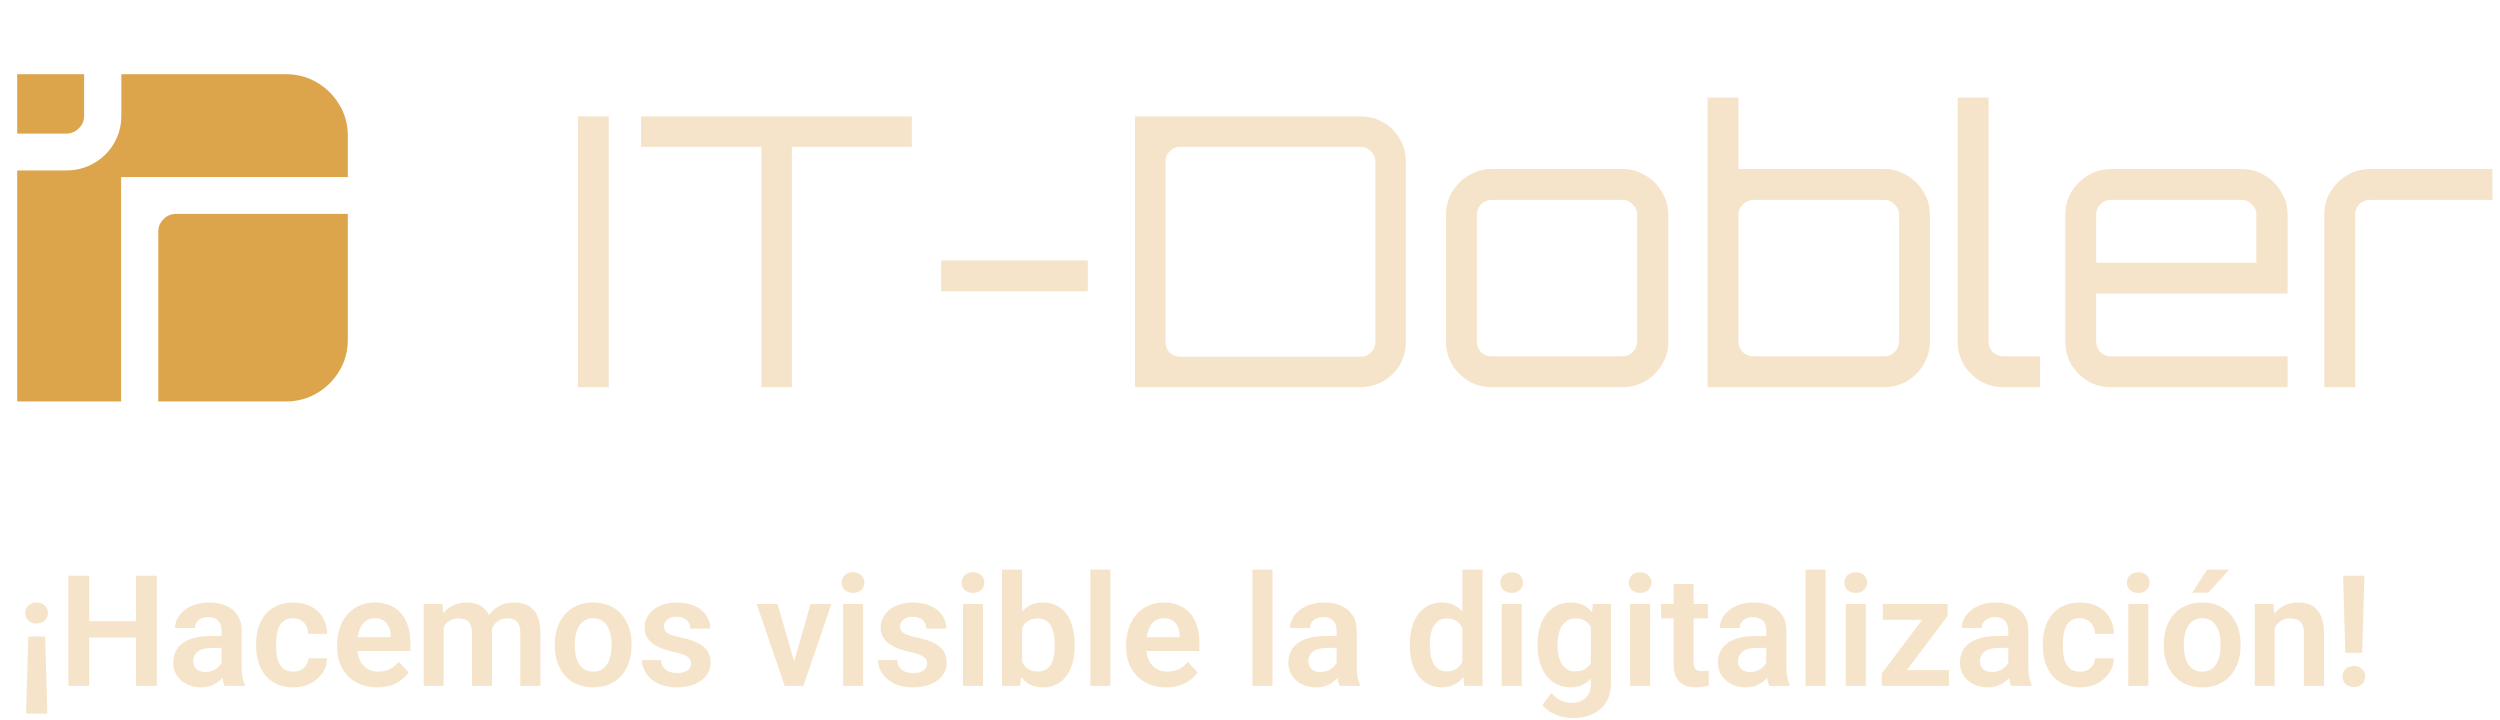
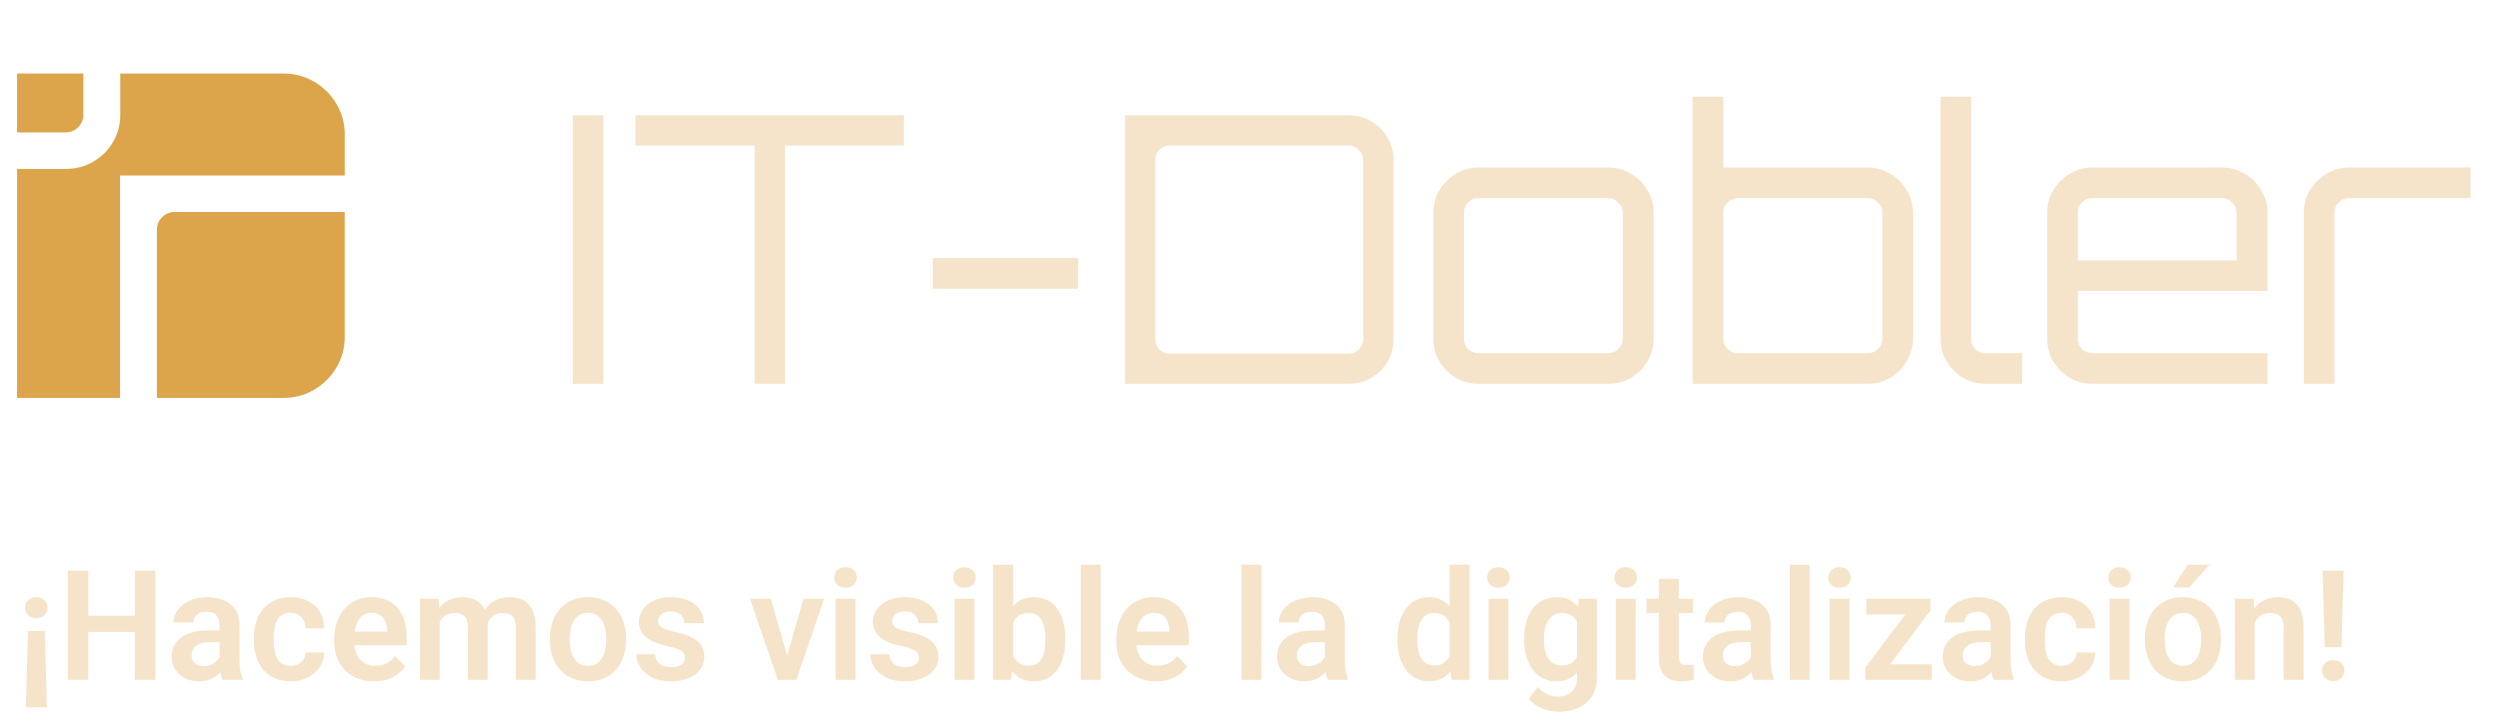
- <svg xmlns="http://www.w3.org/2000/svg" width="226" height="65" viewBox="0 0 226 65" fill="none">
+ <svg xmlns="http://www.w3.org/2000/svg" width="228" height="65" viewBox="0 0 228 65" fill="none">
  <path d="M1.555 12.078H5.984C6.427 12.078 6.807 11.922 7.125 11.605C7.443 11.29 7.603 10.914 7.603 10.475V6.705H1.555V12.076V12.078Z" fill="#DCA54C" />
  <path d="M30.675 9.459C30.164 8.61 29.486 7.939 28.641 7.446C27.797 6.953 26.862 6.705 25.84 6.705H10.967V10.475C10.967 11.379 10.745 12.209 10.302 12.962C9.859 13.716 9.258 14.311 8.496 14.749C7.735 15.188 6.897 15.408 5.984 15.408H1.555V36.294H10.947V16.007H31.443V12.254C31.443 11.24 31.186 10.308 30.675 9.459Z" fill="#DCA54C" />
  <path d="M14.787 19.808C14.469 20.123 14.309 20.5 14.309 20.937V36.292H25.838C26.862 36.292 27.795 36.044 28.639 35.551C29.484 35.058 30.162 34.387 30.673 33.538C31.184 32.689 31.441 31.757 31.441 30.743V19.332H15.925C15.482 19.332 15.103 19.491 14.785 19.805L14.787 19.808Z" fill="#DCA54C" />
  <path d="M52.244 35V10.52H55.032V35H52.244ZM68.832 35V13.274H57.952V10.52H82.431V13.274H71.585V35H68.832ZM85.076 26.33V23.542H98.336V26.33H85.076ZM102.607 35V10.52H123.007C123.755 10.52 124.435 10.701 125.047 11.064C125.681 11.427 126.18 11.925 126.543 12.56C126.905 13.172 127.087 13.852 127.087 14.6V30.92C127.087 31.668 126.905 32.359 126.543 32.994C126.18 33.606 125.681 34.093 125.047 34.456C124.435 34.819 123.755 35 123.007 35H102.607ZM106.687 32.246H123.007C123.369 32.246 123.675 32.121 123.925 31.872C124.197 31.6 124.333 31.283 124.333 30.92V14.6C124.333 14.237 124.197 13.931 123.925 13.682C123.675 13.41 123.369 13.274 123.007 13.274H106.687C106.324 13.274 106.007 13.41 105.735 13.682C105.485 13.931 105.361 14.237 105.361 14.6V30.92C105.361 31.283 105.485 31.6 105.735 31.872C106.007 32.121 106.324 32.246 106.687 32.246ZM134.838 35C134.09 35 133.399 34.819 132.764 34.456C132.152 34.071 131.654 33.572 131.268 32.96C130.906 32.325 130.724 31.634 130.724 30.886V19.394C130.724 18.646 130.906 17.966 131.268 17.354C131.654 16.719 132.152 16.221 132.764 15.858C133.399 15.473 134.09 15.28 134.838 15.28H146.67C147.441 15.28 148.132 15.473 148.744 15.858C149.379 16.221 149.878 16.719 150.24 17.354C150.626 17.966 150.818 18.646 150.818 19.394V30.886C150.818 31.634 150.626 32.325 150.24 32.96C149.878 33.572 149.379 34.071 148.744 34.456C148.132 34.819 147.441 35 146.67 35H134.838ZM134.838 32.212H146.67C147.033 32.212 147.339 32.087 147.588 31.838C147.86 31.566 147.996 31.249 147.996 30.886V19.394C147.996 19.031 147.86 18.725 147.588 18.476C147.339 18.204 147.033 18.068 146.67 18.068H134.838C134.476 18.068 134.158 18.204 133.886 18.476C133.637 18.725 133.512 19.031 133.512 19.394V30.886C133.512 31.249 133.637 31.566 133.886 31.838C134.158 32.087 134.476 32.212 134.838 32.212ZM154.367 35V8.82H157.155V15.28H170.347C171.095 15.28 171.775 15.473 172.387 15.858C173.022 16.221 173.521 16.719 173.883 17.354C174.269 17.966 174.461 18.646 174.461 19.394V30.886C174.461 31.634 174.269 32.325 173.883 32.96C173.521 33.572 173.022 34.071 172.387 34.456C171.775 34.819 171.095 35 170.347 35H154.367ZM158.515 32.212H170.347C170.71 32.212 171.016 32.087 171.265 31.838C171.537 31.566 171.673 31.249 171.673 30.886V19.394C171.673 19.031 171.537 18.725 171.265 18.476C171.016 18.204 170.71 18.068 170.347 18.068H158.515C158.153 18.068 157.835 18.204 157.563 18.476C157.291 18.725 157.155 19.031 157.155 19.394V30.886C157.155 31.249 157.291 31.566 157.563 31.838C157.835 32.087 158.153 32.212 158.515 32.212ZM181.091 35C180.343 35 179.652 34.819 179.017 34.456C178.405 34.071 177.906 33.572 177.521 32.96C177.158 32.325 176.977 31.634 176.977 30.886V8.82H179.765V30.886C179.765 31.249 179.89 31.566 180.139 31.838C180.411 32.087 180.728 32.212 181.091 32.212H184.423V35H181.091ZM190.819 35C190.071 35 189.379 34.819 188.745 34.456C188.133 34.071 187.634 33.572 187.249 32.96C186.886 32.325 186.705 31.634 186.705 30.886V19.394C186.705 18.646 186.886 17.966 187.249 17.354C187.634 16.719 188.133 16.221 188.745 15.858C189.379 15.473 190.071 15.28 190.819 15.28H202.651C203.421 15.28 204.113 15.473 204.725 15.858C205.359 16.221 205.858 16.719 206.221 17.354C206.606 17.966 206.799 18.646 206.799 19.394V26.534H189.493V30.886C189.493 31.249 189.617 31.566 189.867 31.838C190.139 32.087 190.456 32.212 190.819 32.212H206.799V35H190.819ZM189.493 23.746H203.977V19.394C203.977 19.031 203.841 18.725 203.569 18.476C203.319 18.204 203.013 18.068 202.651 18.068H190.819C190.456 18.068 190.139 18.204 189.867 18.476C189.617 18.725 189.493 19.031 189.493 19.394V23.746ZM210.114 35V19.394C210.114 18.646 210.295 17.966 210.658 17.354C211.043 16.719 211.542 16.221 212.154 15.858C212.788 15.473 213.48 15.28 214.228 15.28H225.312V18.068H214.228C213.865 18.068 213.548 18.204 213.276 18.476C213.026 18.725 212.902 19.031 212.902 19.394V35H210.114Z" fill="#F5E4C9" />
  <path d="M2.357 64.509L2.556 57.543H4.08L4.278 64.509H2.357ZM4.333 55.417C4.333 55.686 4.24 55.911 4.053 56.094C3.87 56.276 3.622 56.367 3.308 56.367C2.993 56.367 2.743 56.276 2.556 56.094C2.373 55.911 2.282 55.686 2.282 55.417C2.282 55.148 2.373 54.922 2.556 54.74C2.743 54.558 2.993 54.467 3.308 54.467C3.622 54.467 3.87 54.558 4.053 54.74C4.24 54.922 4.333 55.148 4.333 55.417ZM12.782 56.155V57.632H7.546V56.155H12.782ZM8.059 52.047V62H6.179V52.047H8.059ZM14.177 52.047V62H12.297V52.047H14.177ZM20.028 60.428V57.017C20.028 56.766 19.985 56.55 19.898 56.367C19.812 56.185 19.68 56.044 19.502 55.943C19.324 55.843 19.099 55.793 18.825 55.793C18.584 55.793 18.372 55.834 18.189 55.916C18.012 55.998 17.875 56.114 17.779 56.265C17.684 56.41 17.636 56.579 17.636 56.77H15.824C15.824 56.465 15.897 56.176 16.043 55.902C16.189 55.624 16.396 55.378 16.665 55.164C16.939 54.945 17.264 54.774 17.643 54.651C18.025 54.528 18.454 54.467 18.928 54.467C19.488 54.467 19.987 54.562 20.425 54.754C20.867 54.941 21.213 55.223 21.464 55.602C21.719 55.98 21.847 56.456 21.847 57.03V60.257C21.847 60.626 21.869 60.943 21.915 61.207C21.965 61.467 22.038 61.692 22.134 61.884V62H20.295C20.208 61.813 20.142 61.576 20.097 61.289C20.051 60.997 20.028 60.71 20.028 60.428ZM20.281 57.495L20.295 58.568H19.153C18.871 58.568 18.622 58.598 18.408 58.657C18.194 58.712 18.019 58.794 17.882 58.903C17.745 59.008 17.643 59.136 17.574 59.286C17.506 59.432 17.472 59.598 17.472 59.785C17.472 59.967 17.513 60.132 17.595 60.277C17.681 60.423 17.804 60.539 17.964 60.626C18.128 60.708 18.319 60.749 18.538 60.749C18.857 60.749 19.135 60.685 19.372 60.558C19.609 60.425 19.794 60.266 19.926 60.079C20.058 59.892 20.129 59.715 20.138 59.546L20.657 60.325C20.593 60.512 20.498 60.71 20.37 60.92C20.242 61.13 20.078 61.325 19.878 61.508C19.677 61.69 19.436 61.84 19.153 61.959C18.871 62.078 18.543 62.137 18.169 62.137C17.69 62.137 17.262 62.041 16.884 61.85C16.506 61.658 16.207 61.396 15.988 61.063C15.77 60.731 15.66 60.352 15.66 59.929C15.66 59.537 15.733 59.19 15.879 58.89C16.025 58.589 16.241 58.336 16.528 58.131C16.815 57.921 17.171 57.764 17.595 57.659C18.023 57.55 18.513 57.495 19.064 57.495H20.281ZM26.509 60.715C26.764 60.715 26.992 60.665 27.192 60.565C27.393 60.464 27.552 60.323 27.671 60.141C27.794 59.958 27.86 59.746 27.869 59.505H29.571C29.562 60.006 29.421 60.455 29.148 60.852C28.874 61.248 28.509 61.562 28.054 61.795C27.602 62.023 27.097 62.137 26.536 62.137C25.966 62.137 25.47 62.041 25.046 61.85C24.622 61.658 24.269 61.392 23.986 61.05C23.708 60.708 23.499 60.312 23.357 59.86C23.221 59.409 23.152 58.926 23.152 58.411V58.192C23.152 57.677 23.221 57.194 23.357 56.743C23.499 56.292 23.708 55.895 23.986 55.554C24.269 55.212 24.622 54.945 25.046 54.754C25.47 54.562 25.964 54.467 26.529 54.467C27.126 54.467 27.65 54.583 28.102 54.815C28.557 55.048 28.913 55.376 29.168 55.8C29.428 56.224 29.562 56.723 29.571 57.297H27.869C27.86 57.033 27.801 56.796 27.691 56.586C27.582 56.376 27.427 56.208 27.227 56.08C27.026 55.953 26.782 55.889 26.495 55.889C26.19 55.889 25.935 55.953 25.73 56.08C25.529 56.208 25.372 56.383 25.258 56.606C25.148 56.825 25.071 57.071 25.025 57.345C24.984 57.614 24.964 57.896 24.964 58.192V58.411C24.964 58.712 24.984 58.999 25.025 59.273C25.071 59.546 25.148 59.792 25.258 60.011C25.372 60.225 25.529 60.396 25.73 60.523C25.935 60.651 26.194 60.715 26.509 60.715ZM34.097 62.137C33.536 62.137 33.033 62.046 32.586 61.863C32.139 61.681 31.759 61.428 31.444 61.105C31.134 60.776 30.895 60.396 30.727 59.963C30.562 59.525 30.48 59.056 30.48 58.555V58.281C30.48 57.712 30.562 57.194 30.727 56.73C30.891 56.26 31.123 55.857 31.424 55.52C31.725 55.182 32.085 54.922 32.504 54.74C32.923 54.558 33.386 54.467 33.892 54.467C34.416 54.467 34.878 54.556 35.279 54.733C35.68 54.907 36.015 55.153 36.284 55.472C36.553 55.791 36.756 56.173 36.893 56.62C37.029 57.062 37.098 57.552 37.098 58.09V58.849H31.301V57.605H35.32V57.468C35.311 57.181 35.257 56.919 35.156 56.682C35.056 56.44 34.901 56.249 34.691 56.107C34.482 55.962 34.211 55.889 33.878 55.889C33.609 55.889 33.374 55.948 33.174 56.066C32.978 56.18 32.814 56.344 32.682 56.559C32.554 56.768 32.458 57.019 32.395 57.31C32.331 57.602 32.299 57.926 32.299 58.281V58.555C32.299 58.865 32.34 59.152 32.422 59.416C32.508 59.68 32.634 59.91 32.798 60.106C32.967 60.298 33.167 60.448 33.399 60.558C33.636 60.662 33.905 60.715 34.206 60.715C34.584 60.715 34.926 60.642 35.231 60.496C35.541 60.346 35.81 60.125 36.038 59.833L36.947 60.776C36.792 61.004 36.583 61.223 36.318 61.433C36.059 61.642 35.744 61.813 35.375 61.945C35.006 62.073 34.58 62.137 34.097 62.137ZM40.105 56.121V62H38.301V54.603H40.003L40.105 56.121ZM39.839 58.035H39.285C39.285 57.52 39.347 57.046 39.47 56.613C39.597 56.18 39.784 55.804 40.03 55.485C40.276 55.162 40.579 54.911 40.94 54.733C41.304 54.556 41.726 54.467 42.204 54.467C42.537 54.467 42.842 54.517 43.12 54.617C43.398 54.713 43.637 54.866 43.838 55.075C44.043 55.28 44.2 55.549 44.31 55.882C44.419 56.21 44.474 56.604 44.474 57.065V62H42.669V57.249C42.669 56.903 42.619 56.632 42.519 56.435C42.423 56.24 42.284 56.103 42.102 56.025C41.919 55.943 41.7 55.902 41.445 55.902C41.163 55.902 40.919 55.959 40.714 56.073C40.513 56.183 40.347 56.335 40.215 56.531C40.087 56.727 39.992 56.953 39.928 57.208C39.868 57.463 39.839 57.739 39.839 58.035ZM44.337 57.7L43.592 57.837C43.596 57.372 43.66 56.937 43.783 56.531C43.906 56.121 44.086 55.763 44.323 55.458C44.565 55.148 44.863 54.907 45.219 54.733C45.579 54.556 45.993 54.467 46.463 54.467C46.828 54.467 47.156 54.519 47.447 54.624C47.743 54.724 47.996 54.886 48.206 55.109C48.416 55.328 48.575 55.613 48.685 55.964C48.798 56.315 48.855 56.743 48.855 57.249V62H47.037V57.242C47.037 56.882 46.987 56.606 46.887 56.415C46.791 56.224 46.652 56.092 46.47 56.019C46.287 55.941 46.073 55.902 45.827 55.902C45.577 55.902 45.358 55.95 45.171 56.046C44.989 56.137 44.834 56.265 44.706 56.429C44.583 56.593 44.49 56.784 44.426 57.003C44.367 57.217 44.337 57.45 44.337 57.7ZM50.154 58.377V58.233C50.154 57.691 50.232 57.192 50.387 56.736C50.542 56.276 50.767 55.877 51.063 55.54C51.36 55.203 51.722 54.941 52.15 54.754C52.579 54.562 53.066 54.467 53.613 54.467C54.169 54.467 54.661 54.562 55.09 54.754C55.523 54.941 55.887 55.203 56.184 55.54C56.48 55.877 56.705 56.276 56.86 56.736C57.015 57.192 57.093 57.691 57.093 58.233V58.377C57.093 58.915 57.015 59.414 56.86 59.874C56.705 60.33 56.48 60.728 56.184 61.07C55.887 61.408 55.525 61.67 55.097 61.856C54.668 62.043 54.178 62.137 53.627 62.137C53.08 62.137 52.59 62.043 52.157 61.856C51.724 61.67 51.36 61.408 51.063 61.07C50.767 60.728 50.542 60.33 50.387 59.874C50.232 59.414 50.154 58.915 50.154 58.377ZM51.959 58.233V58.377C51.959 58.7 51.991 59.004 52.055 59.286C52.118 59.569 52.217 59.817 52.349 60.031C52.481 60.245 52.652 60.414 52.861 60.537C53.075 60.656 53.331 60.715 53.627 60.715C53.919 60.715 54.169 60.656 54.379 60.537C54.589 60.414 54.759 60.245 54.892 60.031C55.028 59.817 55.129 59.569 55.192 59.286C55.256 59.004 55.288 58.7 55.288 58.377V58.233C55.288 57.914 55.256 57.616 55.192 57.338C55.129 57.055 55.028 56.807 54.892 56.593C54.759 56.374 54.586 56.203 54.372 56.08C54.162 55.953 53.91 55.889 53.613 55.889C53.322 55.889 53.071 55.953 52.861 56.08C52.652 56.203 52.481 56.374 52.349 56.593C52.217 56.807 52.118 57.055 52.055 57.338C51.991 57.616 51.959 57.914 51.959 58.233ZM62.473 59.977C62.473 59.822 62.432 59.683 62.35 59.56C62.268 59.437 62.113 59.325 61.885 59.225C61.661 59.12 61.333 59.022 60.9 58.931C60.518 58.849 60.164 58.746 59.841 58.623C59.517 58.5 59.239 58.352 59.007 58.179C58.774 58.001 58.592 57.794 58.46 57.557C58.332 57.315 58.269 57.037 58.269 56.723C58.269 56.417 58.335 56.13 58.467 55.861C58.599 55.588 58.79 55.349 59.041 55.144C59.292 54.934 59.597 54.77 59.957 54.651C60.317 54.528 60.723 54.467 61.174 54.467C61.803 54.467 62.343 54.569 62.794 54.774C63.25 54.98 63.598 55.262 63.84 55.622C64.081 55.977 64.202 56.379 64.202 56.825H62.398C62.398 56.629 62.352 56.452 62.261 56.292C62.174 56.133 62.04 56.005 61.857 55.909C61.675 55.809 61.445 55.759 61.167 55.759C60.916 55.759 60.704 55.8 60.531 55.882C60.363 55.964 60.235 56.071 60.148 56.203C60.062 56.335 60.019 56.481 60.019 56.641C60.019 56.759 60.041 56.866 60.087 56.962C60.137 57.053 60.217 57.137 60.326 57.215C60.435 57.292 60.584 57.363 60.77 57.427C60.962 57.491 61.197 57.552 61.475 57.611C62.026 57.721 62.507 57.867 62.917 58.049C63.332 58.227 63.655 58.464 63.888 58.76C64.12 59.056 64.236 59.434 64.236 59.895C64.236 60.223 64.166 60.523 64.024 60.797C63.883 61.066 63.678 61.3 63.409 61.501C63.14 61.702 62.819 61.859 62.445 61.973C62.072 62.082 61.65 62.137 61.181 62.137C60.502 62.137 59.927 62.016 59.458 61.774C58.989 61.528 58.633 61.218 58.392 60.845C58.15 60.467 58.029 60.075 58.029 59.669H59.759C59.773 59.956 59.85 60.186 59.991 60.359C60.133 60.533 60.31 60.658 60.524 60.735C60.743 60.808 60.973 60.845 61.215 60.845C61.488 60.845 61.718 60.808 61.905 60.735C62.092 60.658 62.233 60.555 62.329 60.428C62.425 60.296 62.473 60.145 62.473 59.977ZM71.551 60.633L73.273 54.603H75.16L72.624 62H71.476L71.551 60.633ZM70.293 54.603L72.036 60.647L72.098 62H70.942L68.399 54.603H70.293ZM78.024 54.603V62H76.213V54.603H78.024ZM76.09 52.669C76.09 52.4 76.181 52.177 76.363 51.999C76.55 51.821 76.801 51.732 77.115 51.732C77.43 51.732 77.678 51.821 77.86 51.999C78.047 52.177 78.141 52.4 78.141 52.669C78.141 52.933 78.047 53.154 77.86 53.332C77.678 53.51 77.43 53.599 77.115 53.599C76.801 53.599 76.55 53.51 76.363 53.332C76.181 53.154 76.09 52.933 76.09 52.669ZM83.814 59.977C83.814 59.822 83.773 59.683 83.691 59.56C83.609 59.437 83.454 59.325 83.227 59.225C83.003 59.12 82.675 59.022 82.242 58.931C81.859 58.849 81.506 58.746 81.183 58.623C80.859 58.5 80.581 58.352 80.349 58.179C80.116 58.001 79.934 57.794 79.802 57.557C79.674 57.315 79.61 57.037 79.61 56.723C79.61 56.417 79.676 56.13 79.809 55.861C79.941 55.588 80.132 55.349 80.383 55.144C80.633 54.934 80.939 54.77 81.299 54.651C81.659 54.528 82.064 54.467 82.516 54.467C83.144 54.467 83.685 54.569 84.136 54.774C84.591 54.98 84.94 55.262 85.182 55.622C85.423 55.977 85.544 56.379 85.544 56.825H83.739C83.739 56.629 83.694 56.452 83.603 56.292C83.516 56.133 83.382 56.005 83.199 55.909C83.017 55.809 82.787 55.759 82.509 55.759C82.258 55.759 82.046 55.8 81.873 55.882C81.704 55.964 81.577 56.071 81.49 56.203C81.404 56.335 81.36 56.481 81.36 56.641C81.36 56.759 81.383 56.866 81.429 56.962C81.479 57.053 81.559 57.137 81.668 57.215C81.777 57.292 81.925 57.363 82.112 57.427C82.304 57.491 82.538 57.552 82.816 57.611C83.368 57.721 83.849 57.867 84.259 58.049C84.674 58.227 84.997 58.464 85.23 58.76C85.462 59.056 85.578 59.434 85.578 59.895C85.578 60.223 85.507 60.523 85.366 60.797C85.225 61.066 85.02 61.3 84.751 61.501C84.482 61.702 84.161 61.859 83.787 61.973C83.413 62.082 82.992 62.137 82.522 62.137C81.843 62.137 81.269 62.016 80.8 61.774C80.33 61.528 79.975 61.218 79.733 60.845C79.492 60.467 79.371 60.075 79.371 59.669H81.101C81.114 59.956 81.192 60.186 81.333 60.359C81.474 60.533 81.652 60.658 81.866 60.735C82.085 60.808 82.315 60.845 82.557 60.845C82.83 60.845 83.06 60.808 83.247 60.735C83.434 60.658 83.575 60.555 83.671 60.428C83.767 60.296 83.814 60.145 83.814 59.977ZM88.866 54.603V62H87.055V54.603H88.866ZM86.932 52.669C86.932 52.4 87.023 52.177 87.205 51.999C87.392 51.821 87.643 51.732 87.957 51.732C88.272 51.732 88.52 51.821 88.702 51.999C88.889 52.177 88.982 52.4 88.982 52.669C88.982 52.933 88.889 53.154 88.702 53.332C88.52 53.51 88.272 53.599 87.957 53.599C87.643 53.599 87.392 53.51 87.205 53.332C87.023 53.154 86.932 52.933 86.932 52.669ZM90.582 51.5H92.394V60.366L92.216 62H90.582V51.5ZM97.151 58.227V58.37C97.151 58.922 97.09 59.427 96.967 59.888C96.848 60.348 96.668 60.747 96.427 61.084C96.185 61.417 95.884 61.676 95.524 61.863C95.169 62.046 94.752 62.137 94.273 62.137C93.818 62.137 93.421 62.048 93.084 61.87C92.751 61.692 92.471 61.442 92.243 61.118C92.015 60.79 91.833 60.405 91.696 59.963C91.56 59.516 91.457 59.029 91.389 58.5V58.11C91.457 57.577 91.56 57.09 91.696 56.648C91.833 56.205 92.015 55.82 92.243 55.492C92.471 55.164 92.751 54.911 93.084 54.733C93.417 54.556 93.809 54.467 94.26 54.467C94.743 54.467 95.164 54.56 95.524 54.747C95.889 54.929 96.19 55.189 96.427 55.526C96.668 55.859 96.848 56.255 96.967 56.716C97.09 57.172 97.151 57.675 97.151 58.227ZM95.34 58.37V58.227C95.34 57.912 95.315 57.616 95.265 57.338C95.215 57.055 95.132 56.807 95.019 56.593C94.905 56.379 94.75 56.21 94.554 56.087C94.358 55.964 94.112 55.902 93.815 55.902C93.533 55.902 93.291 55.95 93.091 56.046C92.895 56.142 92.731 56.274 92.599 56.442C92.471 56.611 92.371 56.809 92.298 57.037C92.23 57.265 92.184 57.511 92.161 57.775V58.842C92.193 59.193 92.268 59.509 92.387 59.792C92.505 60.07 92.681 60.291 92.913 60.455C93.15 60.619 93.455 60.701 93.829 60.701C94.121 60.701 94.365 60.644 94.561 60.53C94.757 60.412 94.912 60.248 95.025 60.038C95.139 59.824 95.219 59.575 95.265 59.293C95.315 59.01 95.34 58.703 95.34 58.37ZM100.378 51.5V62H98.566V51.5H100.378ZM105.423 62.137C104.862 62.137 104.359 62.046 103.912 61.863C103.465 61.681 103.085 61.428 102.771 61.105C102.461 60.776 102.221 60.396 102.053 59.963C101.889 59.525 101.807 59.056 101.807 58.555V58.281C101.807 57.712 101.889 57.194 102.053 56.73C102.217 56.26 102.449 55.857 102.75 55.52C103.051 55.182 103.411 54.922 103.83 54.74C104.249 54.558 104.712 54.467 105.218 54.467C105.742 54.467 106.204 54.556 106.605 54.733C107.007 54.907 107.341 55.153 107.61 55.472C107.879 55.791 108.082 56.173 108.219 56.62C108.355 57.062 108.424 57.552 108.424 58.09V58.849H102.627V57.605H106.646V57.468C106.637 57.181 106.583 56.919 106.482 56.682C106.382 56.44 106.227 56.249 106.018 56.107C105.808 55.962 105.537 55.889 105.204 55.889C104.935 55.889 104.701 55.948 104.5 56.066C104.304 56.18 104.14 56.344 104.008 56.559C103.88 56.768 103.785 57.019 103.721 57.31C103.657 57.602 103.625 57.926 103.625 58.281V58.555C103.625 58.865 103.666 59.152 103.748 59.416C103.835 59.68 103.96 59.91 104.124 60.106C104.293 60.298 104.493 60.448 104.726 60.558C104.963 60.662 105.231 60.715 105.532 60.715C105.91 60.715 106.252 60.642 106.558 60.496C106.868 60.346 107.136 60.125 107.364 59.833L108.273 60.776C108.118 61.004 107.909 61.223 107.645 61.433C107.385 61.642 107.07 61.813 106.701 61.945C106.332 62.073 105.906 62.137 105.423 62.137ZM115.034 51.5V62H113.223V51.5H115.034ZM120.831 60.428V57.017C120.831 56.766 120.788 56.55 120.701 56.367C120.615 56.185 120.482 56.044 120.305 55.943C120.127 55.843 119.901 55.793 119.628 55.793C119.386 55.793 119.174 55.834 118.992 55.916C118.814 55.998 118.678 56.114 118.582 56.265C118.486 56.41 118.438 56.579 118.438 56.77H116.627C116.627 56.465 116.7 56.176 116.846 55.902C116.992 55.624 117.199 55.378 117.468 55.164C117.741 54.945 118.067 54.774 118.445 54.651C118.828 54.528 119.257 54.467 119.73 54.467C120.291 54.467 120.79 54.562 121.228 54.754C121.67 54.941 122.016 55.223 122.267 55.602C122.522 55.98 122.649 56.456 122.649 57.03V60.257C122.649 60.626 122.672 60.943 122.718 61.207C122.768 61.467 122.841 61.692 122.937 61.884V62H121.098C121.011 61.813 120.945 61.576 120.899 61.289C120.854 60.997 120.831 60.71 120.831 60.428ZM121.084 57.495L121.098 58.568H119.956C119.674 58.568 119.425 58.598 119.211 58.657C118.997 58.712 118.821 58.794 118.685 58.903C118.548 59.008 118.445 59.136 118.377 59.286C118.309 59.432 118.274 59.598 118.274 59.785C118.274 59.967 118.315 60.132 118.397 60.277C118.484 60.423 118.607 60.539 118.767 60.626C118.931 60.708 119.122 60.749 119.341 60.749C119.66 60.749 119.938 60.685 120.175 60.558C120.412 60.425 120.596 60.266 120.729 60.079C120.861 59.892 120.931 59.715 120.94 59.546L121.46 60.325C121.396 60.512 121.3 60.71 121.173 60.92C121.045 61.13 120.881 61.325 120.681 61.508C120.48 61.69 120.239 61.84 119.956 61.959C119.674 62.078 119.345 62.137 118.972 62.137C118.493 62.137 118.065 62.041 117.687 61.85C117.308 61.658 117.01 61.396 116.791 61.063C116.572 60.731 116.463 60.352 116.463 59.929C116.463 59.537 116.536 59.19 116.682 58.89C116.827 58.589 117.044 58.336 117.331 58.131C117.618 57.921 117.974 57.764 118.397 57.659C118.826 57.55 119.316 57.495 119.867 57.495H121.084ZM132.199 60.428V51.5H134.018V62H132.377L132.199 60.428ZM127.448 58.391V58.247C127.448 57.682 127.512 57.169 127.64 56.709C127.772 56.244 127.963 55.845 128.214 55.513C128.465 55.18 128.768 54.922 129.123 54.74C129.483 54.558 129.891 54.467 130.347 54.467C130.789 54.467 131.174 54.556 131.502 54.733C131.835 54.911 132.117 55.164 132.35 55.492C132.587 55.82 132.776 56.21 132.917 56.661C133.058 57.108 133.161 57.6 133.225 58.138V58.527C133.161 59.051 133.058 59.532 132.917 59.97C132.776 60.407 132.587 60.79 132.35 61.118C132.117 61.442 131.835 61.692 131.502 61.87C131.169 62.048 130.78 62.137 130.333 62.137C129.882 62.137 129.476 62.043 129.116 61.856C128.761 61.67 128.458 61.408 128.207 61.07C127.961 60.733 127.772 60.337 127.64 59.881C127.512 59.425 127.448 58.928 127.448 58.391ZM129.26 58.247V58.391C129.26 58.71 129.287 59.008 129.342 59.286C129.396 59.564 129.485 59.81 129.608 60.024C129.731 60.234 129.889 60.398 130.08 60.517C130.276 60.635 130.513 60.694 130.791 60.694C131.146 60.694 131.438 60.617 131.666 60.462C131.898 60.302 132.078 60.086 132.206 59.812C132.334 59.535 132.416 59.222 132.452 58.876V57.803C132.434 57.529 132.386 57.276 132.309 57.044C132.236 56.812 132.131 56.611 131.994 56.442C131.862 56.274 131.698 56.142 131.502 56.046C131.306 55.95 131.074 55.902 130.805 55.902C130.527 55.902 130.29 55.964 130.094 56.087C129.898 56.205 129.738 56.372 129.615 56.586C129.492 56.8 129.401 57.048 129.342 57.331C129.287 57.614 129.26 57.919 129.26 58.247ZM137.565 54.603V62H135.754V54.603H137.565ZM135.631 52.669C135.631 52.4 135.722 52.177 135.904 51.999C136.091 51.821 136.342 51.732 136.656 51.732C136.971 51.732 137.219 51.821 137.401 51.999C137.588 52.177 137.682 52.4 137.682 52.669C137.682 52.933 137.588 53.154 137.401 53.332C137.219 53.51 136.971 53.599 136.656 53.599C136.342 53.599 136.091 53.51 135.904 53.332C135.722 53.154 135.631 52.933 135.631 52.669ZM143.991 54.603H145.632V61.774C145.632 62.444 145.486 63.012 145.194 63.477C144.907 63.946 144.504 64.301 143.984 64.543C143.465 64.789 142.861 64.912 142.173 64.912C141.877 64.912 141.555 64.871 141.209 64.789C140.867 64.707 140.537 64.577 140.218 64.399C139.903 64.226 139.641 64.001 139.432 63.723L140.245 62.656C140.491 62.943 140.769 63.16 141.079 63.306C141.389 63.456 141.724 63.531 142.084 63.531C142.449 63.531 142.758 63.463 143.014 63.326C143.273 63.194 143.472 62.998 143.608 62.738C143.75 62.483 143.82 62.169 143.82 61.795V56.292L143.991 54.603ZM138.994 58.391V58.247C138.994 57.682 139.062 57.169 139.199 56.709C139.336 56.244 139.532 55.845 139.787 55.513C140.047 55.18 140.359 54.922 140.724 54.74C141.093 54.558 141.507 54.467 141.968 54.467C142.455 54.467 142.866 54.556 143.198 54.733C143.535 54.911 143.813 55.164 144.032 55.492C144.256 55.82 144.429 56.21 144.552 56.661C144.679 57.108 144.777 57.6 144.846 58.138V58.527C144.782 59.051 144.679 59.532 144.538 59.97C144.401 60.407 144.219 60.79 143.991 61.118C143.763 61.442 143.481 61.692 143.144 61.87C142.806 62.048 142.41 62.137 141.954 62.137C141.498 62.137 141.088 62.043 140.724 61.856C140.359 61.67 140.047 61.408 139.787 61.07C139.532 60.733 139.336 60.337 139.199 59.881C139.062 59.425 138.994 58.928 138.994 58.391ZM140.799 58.247V58.391C140.799 58.71 140.831 59.008 140.895 59.286C140.958 59.564 141.056 59.81 141.188 60.024C141.321 60.234 141.487 60.398 141.688 60.517C141.888 60.635 142.127 60.694 142.405 60.694C142.779 60.694 143.084 60.617 143.321 60.462C143.563 60.302 143.745 60.086 143.868 59.812C143.996 59.535 144.078 59.222 144.114 58.876V57.803C144.091 57.529 144.041 57.276 143.964 57.044C143.891 56.812 143.788 56.611 143.656 56.442C143.524 56.274 143.355 56.142 143.15 56.046C142.945 55.95 142.701 55.902 142.419 55.902C142.146 55.902 141.906 55.964 141.701 56.087C141.496 56.205 141.327 56.372 141.195 56.586C141.063 56.8 140.963 57.048 140.895 57.331C140.831 57.614 140.799 57.919 140.799 58.247ZM149.173 54.603V62H147.361V54.603H149.173ZM147.238 52.669C147.238 52.4 147.329 52.177 147.512 51.999C147.699 51.821 147.949 51.732 148.264 51.732C148.578 51.732 148.826 51.821 149.009 51.999C149.196 52.177 149.289 52.4 149.289 52.669C149.289 52.933 149.196 53.154 149.009 53.332C148.826 53.51 148.578 53.599 148.264 53.599C147.949 53.599 147.699 53.51 147.512 53.332C147.329 53.154 147.238 52.933 147.238 52.669ZM154.396 54.603V55.902H150.157V54.603H154.396ZM151.292 52.785H153.104V59.867C153.104 60.086 153.133 60.255 153.192 60.373C153.252 60.492 153.34 60.571 153.459 60.612C153.577 60.653 153.719 60.674 153.883 60.674C154.001 60.674 154.111 60.667 154.211 60.653C154.311 60.64 154.396 60.626 154.464 60.612L154.471 61.966C154.32 62.016 154.149 62.057 153.958 62.089C153.771 62.121 153.559 62.137 153.322 62.137C152.917 62.137 152.561 62.068 152.256 61.932C151.951 61.79 151.714 61.565 151.545 61.255C151.376 60.94 151.292 60.526 151.292 60.011V52.785ZM159.673 60.428V57.017C159.673 56.766 159.63 56.55 159.543 56.367C159.456 56.185 159.324 56.044 159.146 55.943C158.969 55.843 158.743 55.793 158.47 55.793C158.228 55.793 158.016 55.834 157.834 55.916C157.656 55.998 157.52 56.114 157.424 56.265C157.328 56.41 157.28 56.579 157.28 56.77H155.469C155.469 56.465 155.542 56.176 155.688 55.902C155.833 55.624 156.041 55.378 156.31 55.164C156.583 54.945 156.909 54.774 157.287 54.651C157.67 54.528 158.098 54.467 158.572 54.467C159.133 54.467 159.632 54.562 160.069 54.754C160.511 54.941 160.858 55.223 161.108 55.602C161.364 55.98 161.491 56.456 161.491 57.03V60.257C161.491 60.626 161.514 60.943 161.56 61.207C161.61 61.467 161.683 61.692 161.778 61.884V62H159.939C159.853 61.813 159.787 61.576 159.741 61.289C159.696 60.997 159.673 60.71 159.673 60.428ZM159.926 57.495L159.939 58.568H158.798C158.515 58.568 158.267 58.598 158.053 58.657C157.839 58.712 157.663 58.794 157.526 58.903C157.39 59.008 157.287 59.136 157.219 59.286C157.15 59.432 157.116 59.598 157.116 59.785C157.116 59.967 157.157 60.132 157.239 60.277C157.326 60.423 157.449 60.539 157.608 60.626C157.772 60.708 157.964 60.749 158.183 60.749C158.502 60.749 158.78 60.685 159.017 60.558C159.254 60.425 159.438 60.266 159.57 60.079C159.702 59.892 159.773 59.715 159.782 59.546L160.302 60.325C160.238 60.512 160.142 60.71 160.015 60.92C159.887 61.13 159.723 61.325 159.522 61.508C159.322 61.69 159.08 61.84 158.798 61.959C158.515 62.078 158.187 62.137 157.813 62.137C157.335 62.137 156.907 62.041 156.528 61.85C156.15 61.658 155.852 61.396 155.633 61.063C155.414 60.731 155.305 60.352 155.305 59.929C155.305 59.537 155.378 59.19 155.523 58.89C155.669 58.589 155.886 58.336 156.173 58.131C156.46 57.921 156.815 57.764 157.239 57.659C157.668 57.55 158.158 57.495 158.709 57.495H159.926ZM165.032 51.5V62H163.221V51.5H165.032ZM168.669 54.603V62H166.857V54.603H168.669ZM166.734 52.669C166.734 52.4 166.826 52.177 167.008 51.999C167.195 51.821 167.445 51.732 167.76 51.732C168.074 51.732 168.323 51.821 168.505 51.999C168.692 52.177 168.785 52.4 168.785 52.669C168.785 52.933 168.692 53.154 168.505 53.332C168.323 53.51 168.074 53.599 167.76 53.599C167.445 53.599 167.195 53.51 167.008 53.332C166.826 53.154 166.734 52.933 166.734 52.669ZM176.188 60.578V62H170.624V60.578H176.188ZM176.059 55.684L171.301 62H170.111V60.886L174.842 54.603H176.059V55.684ZM175.396 54.603V56.032H170.207V54.603H175.396ZM181.548 60.428V57.017C181.548 56.766 181.505 56.55 181.418 56.367C181.331 56.185 181.199 56.044 181.021 55.943C180.844 55.843 180.618 55.793 180.345 55.793C180.103 55.793 179.891 55.834 179.709 55.916C179.531 55.998 179.395 56.114 179.299 56.265C179.203 56.41 179.155 56.579 179.155 56.77H177.344C177.344 56.465 177.417 56.176 177.562 55.902C177.708 55.624 177.916 55.378 178.185 55.164C178.458 54.945 178.784 54.774 179.162 54.651C179.545 54.528 179.973 54.467 180.447 54.467C181.008 54.467 181.507 54.562 181.944 54.754C182.386 54.941 182.733 55.223 182.983 55.602C183.239 55.98 183.366 56.456 183.366 57.03V60.257C183.366 60.626 183.389 60.943 183.435 61.207C183.485 61.467 183.558 61.692 183.653 61.884V62H181.814C181.728 61.813 181.662 61.576 181.616 61.289C181.571 60.997 181.548 60.71 181.548 60.428ZM181.801 57.495L181.814 58.568H180.673C180.39 58.568 180.142 58.598 179.928 58.657C179.714 58.712 179.538 58.794 179.401 58.903C179.265 59.008 179.162 59.136 179.094 59.286C179.025 59.432 178.991 59.598 178.991 59.785C178.991 59.967 179.032 60.132 179.114 60.277C179.201 60.423 179.324 60.539 179.483 60.626C179.647 60.708 179.839 60.749 180.058 60.749C180.377 60.749 180.655 60.685 180.892 60.558C181.129 60.425 181.313 60.266 181.445 60.079C181.577 59.892 181.648 59.715 181.657 59.546L182.177 60.325C182.113 60.512 182.017 60.71 181.89 60.92C181.762 61.13 181.598 61.325 181.397 61.508C181.197 61.69 180.955 61.84 180.673 61.959C180.39 62.078 180.062 62.137 179.688 62.137C179.21 62.137 178.782 62.041 178.403 61.85C178.025 61.658 177.727 61.396 177.508 61.063C177.289 60.731 177.18 60.352 177.18 59.929C177.18 59.537 177.253 59.19 177.398 58.89C177.544 58.589 177.761 58.336 178.048 58.131C178.335 57.921 178.69 57.764 179.114 57.659C179.543 57.55 180.033 57.495 180.584 57.495H181.801ZM188.028 60.715C188.284 60.715 188.511 60.665 188.712 60.565C188.912 60.464 189.072 60.323 189.19 60.141C189.313 59.958 189.38 59.746 189.389 59.505H191.091C191.082 60.006 190.94 60.455 190.667 60.852C190.394 61.248 190.029 61.562 189.573 61.795C189.122 62.023 188.616 62.137 188.056 62.137C187.486 62.137 186.989 62.041 186.565 61.85C186.142 61.658 185.788 61.392 185.506 61.05C185.228 60.708 185.018 60.312 184.877 59.86C184.74 59.409 184.672 58.926 184.672 58.411V58.192C184.672 57.677 184.74 57.194 184.877 56.743C185.018 56.292 185.228 55.895 185.506 55.554C185.788 55.212 186.142 54.945 186.565 54.754C186.989 54.562 187.484 54.467 188.049 54.467C188.646 54.467 189.17 54.583 189.621 54.815C190.077 55.048 190.432 55.376 190.688 55.8C190.947 56.224 191.082 56.723 191.091 57.297H189.389C189.38 57.033 189.32 56.796 189.211 56.586C189.102 56.376 188.947 56.208 188.746 56.08C188.546 55.953 188.302 55.889 188.015 55.889C187.709 55.889 187.454 55.953 187.249 56.08C187.049 56.208 186.891 56.383 186.777 56.606C186.668 56.825 186.59 57.071 186.545 57.345C186.504 57.614 186.483 57.896 186.483 58.192V58.411C186.483 58.712 186.504 58.999 186.545 59.273C186.59 59.546 186.668 59.792 186.777 60.011C186.891 60.225 187.049 60.396 187.249 60.523C187.454 60.651 187.714 60.715 188.028 60.715ZM194.208 54.603V62H192.396V54.603H194.208ZM192.273 52.669C192.273 52.4 192.365 52.177 192.547 51.999C192.734 51.821 192.984 51.732 193.299 51.732C193.613 51.732 193.862 51.821 194.044 51.999C194.231 52.177 194.324 52.4 194.324 52.669C194.324 52.933 194.231 53.154 194.044 53.332C193.862 53.51 193.613 53.599 193.299 53.599C192.984 53.599 192.734 53.51 192.547 53.332C192.365 53.154 192.273 52.933 192.273 52.669ZM195.609 58.377V58.233C195.609 57.691 195.687 57.192 195.842 56.736C195.997 56.276 196.222 55.877 196.519 55.54C196.815 55.203 197.177 54.941 197.605 54.754C198.034 54.562 198.521 54.467 199.068 54.467C199.624 54.467 200.117 54.562 200.545 54.754C200.978 54.941 201.342 55.203 201.639 55.54C201.935 55.877 202.16 56.276 202.315 56.736C202.47 57.192 202.548 57.691 202.548 58.233V58.377C202.548 58.915 202.47 59.414 202.315 59.874C202.16 60.33 201.935 60.728 201.639 61.07C201.342 61.408 200.98 61.67 200.552 61.856C200.123 62.043 199.633 62.137 199.082 62.137C198.535 62.137 198.045 62.043 197.612 61.856C197.179 61.67 196.815 61.408 196.519 61.07C196.222 60.728 195.997 60.33 195.842 59.874C195.687 59.414 195.609 58.915 195.609 58.377ZM197.414 58.233V58.377C197.414 58.7 197.446 59.004 197.51 59.286C197.574 59.569 197.672 59.817 197.804 60.031C197.936 60.245 198.107 60.414 198.316 60.537C198.531 60.656 198.786 60.715 199.082 60.715C199.374 60.715 199.624 60.656 199.834 60.537C200.044 60.414 200.215 60.245 200.347 60.031C200.483 59.817 200.584 59.569 200.647 59.286C200.711 59.004 200.743 58.7 200.743 58.377V58.233C200.743 57.914 200.711 57.616 200.647 57.338C200.584 57.055 200.483 56.807 200.347 56.593C200.215 56.374 200.041 56.203 199.827 56.08C199.618 55.953 199.365 55.889 199.068 55.889C198.777 55.889 198.526 55.953 198.316 56.08C198.107 56.203 197.936 56.374 197.804 56.593C197.672 56.807 197.574 57.055 197.51 57.338C197.446 57.616 197.414 57.914 197.414 58.233ZM198.173 53.578L199.513 51.5H201.509L199.643 53.578H198.173ZM205.631 56.183V62H203.826V54.603H205.521L205.631 56.183ZM205.344 58.035H204.811C204.815 57.497 204.888 57.01 205.029 56.572C205.171 56.135 205.369 55.759 205.624 55.444C205.884 55.13 206.191 54.888 206.547 54.72C206.902 54.551 207.299 54.467 207.736 54.467C208.092 54.467 208.413 54.517 208.7 54.617C208.987 54.717 209.233 54.877 209.438 55.096C209.648 55.315 209.808 55.602 209.917 55.957C210.031 56.308 210.088 56.741 210.088 57.256V62H208.27V57.242C208.27 56.905 208.219 56.638 208.119 56.442C208.023 56.246 207.882 56.107 207.695 56.025C207.513 55.943 207.287 55.902 207.019 55.902C206.741 55.902 206.497 55.959 206.287 56.073C206.082 56.183 205.909 56.335 205.768 56.531C205.631 56.727 205.526 56.953 205.453 57.208C205.38 57.463 205.344 57.739 205.344 58.035ZM213.738 52.047L213.54 59.013H212.016L211.817 52.047H213.738ZM211.763 61.159C211.763 60.89 211.854 60.665 212.036 60.482C212.223 60.296 212.474 60.202 212.788 60.202C213.103 60.202 213.351 60.296 213.533 60.482C213.72 60.665 213.813 60.89 213.813 61.159C213.813 61.423 213.72 61.647 213.533 61.829C213.351 62.011 213.103 62.102 212.788 62.102C212.474 62.102 212.223 62.011 212.036 61.829C211.854 61.647 211.763 61.423 211.763 61.159Z" fill="#F5E4C9" />
</svg>
